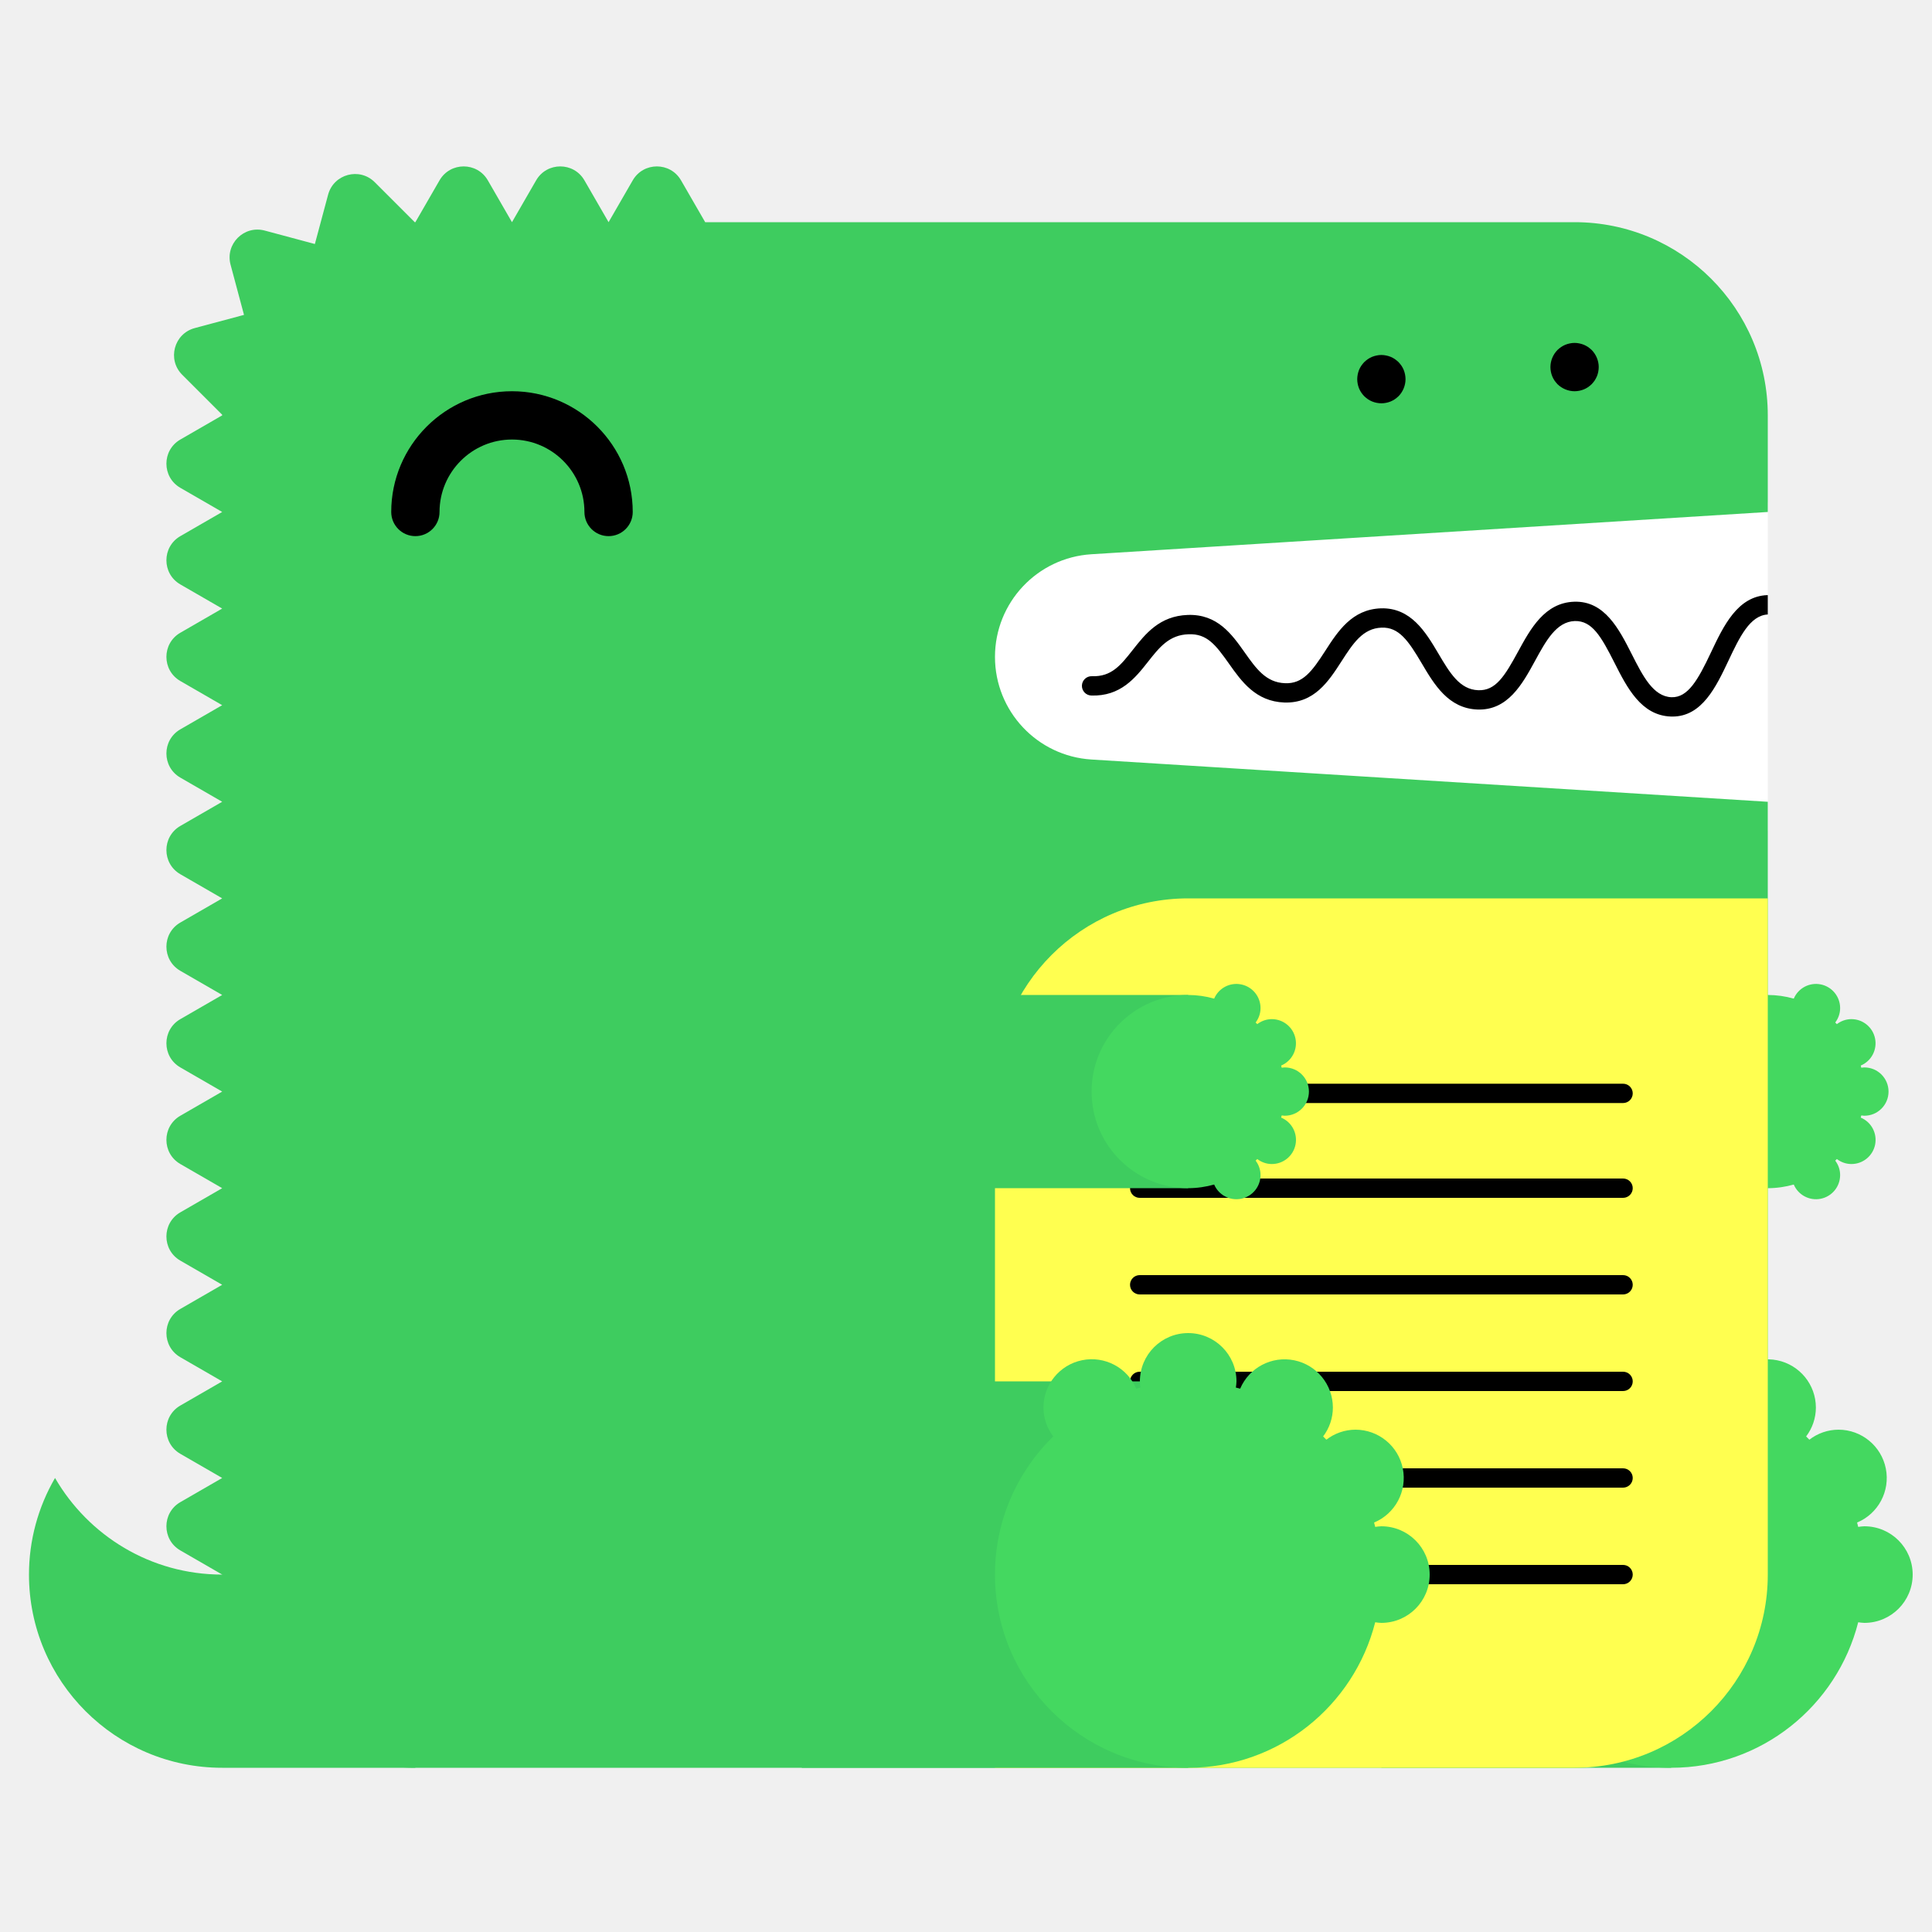
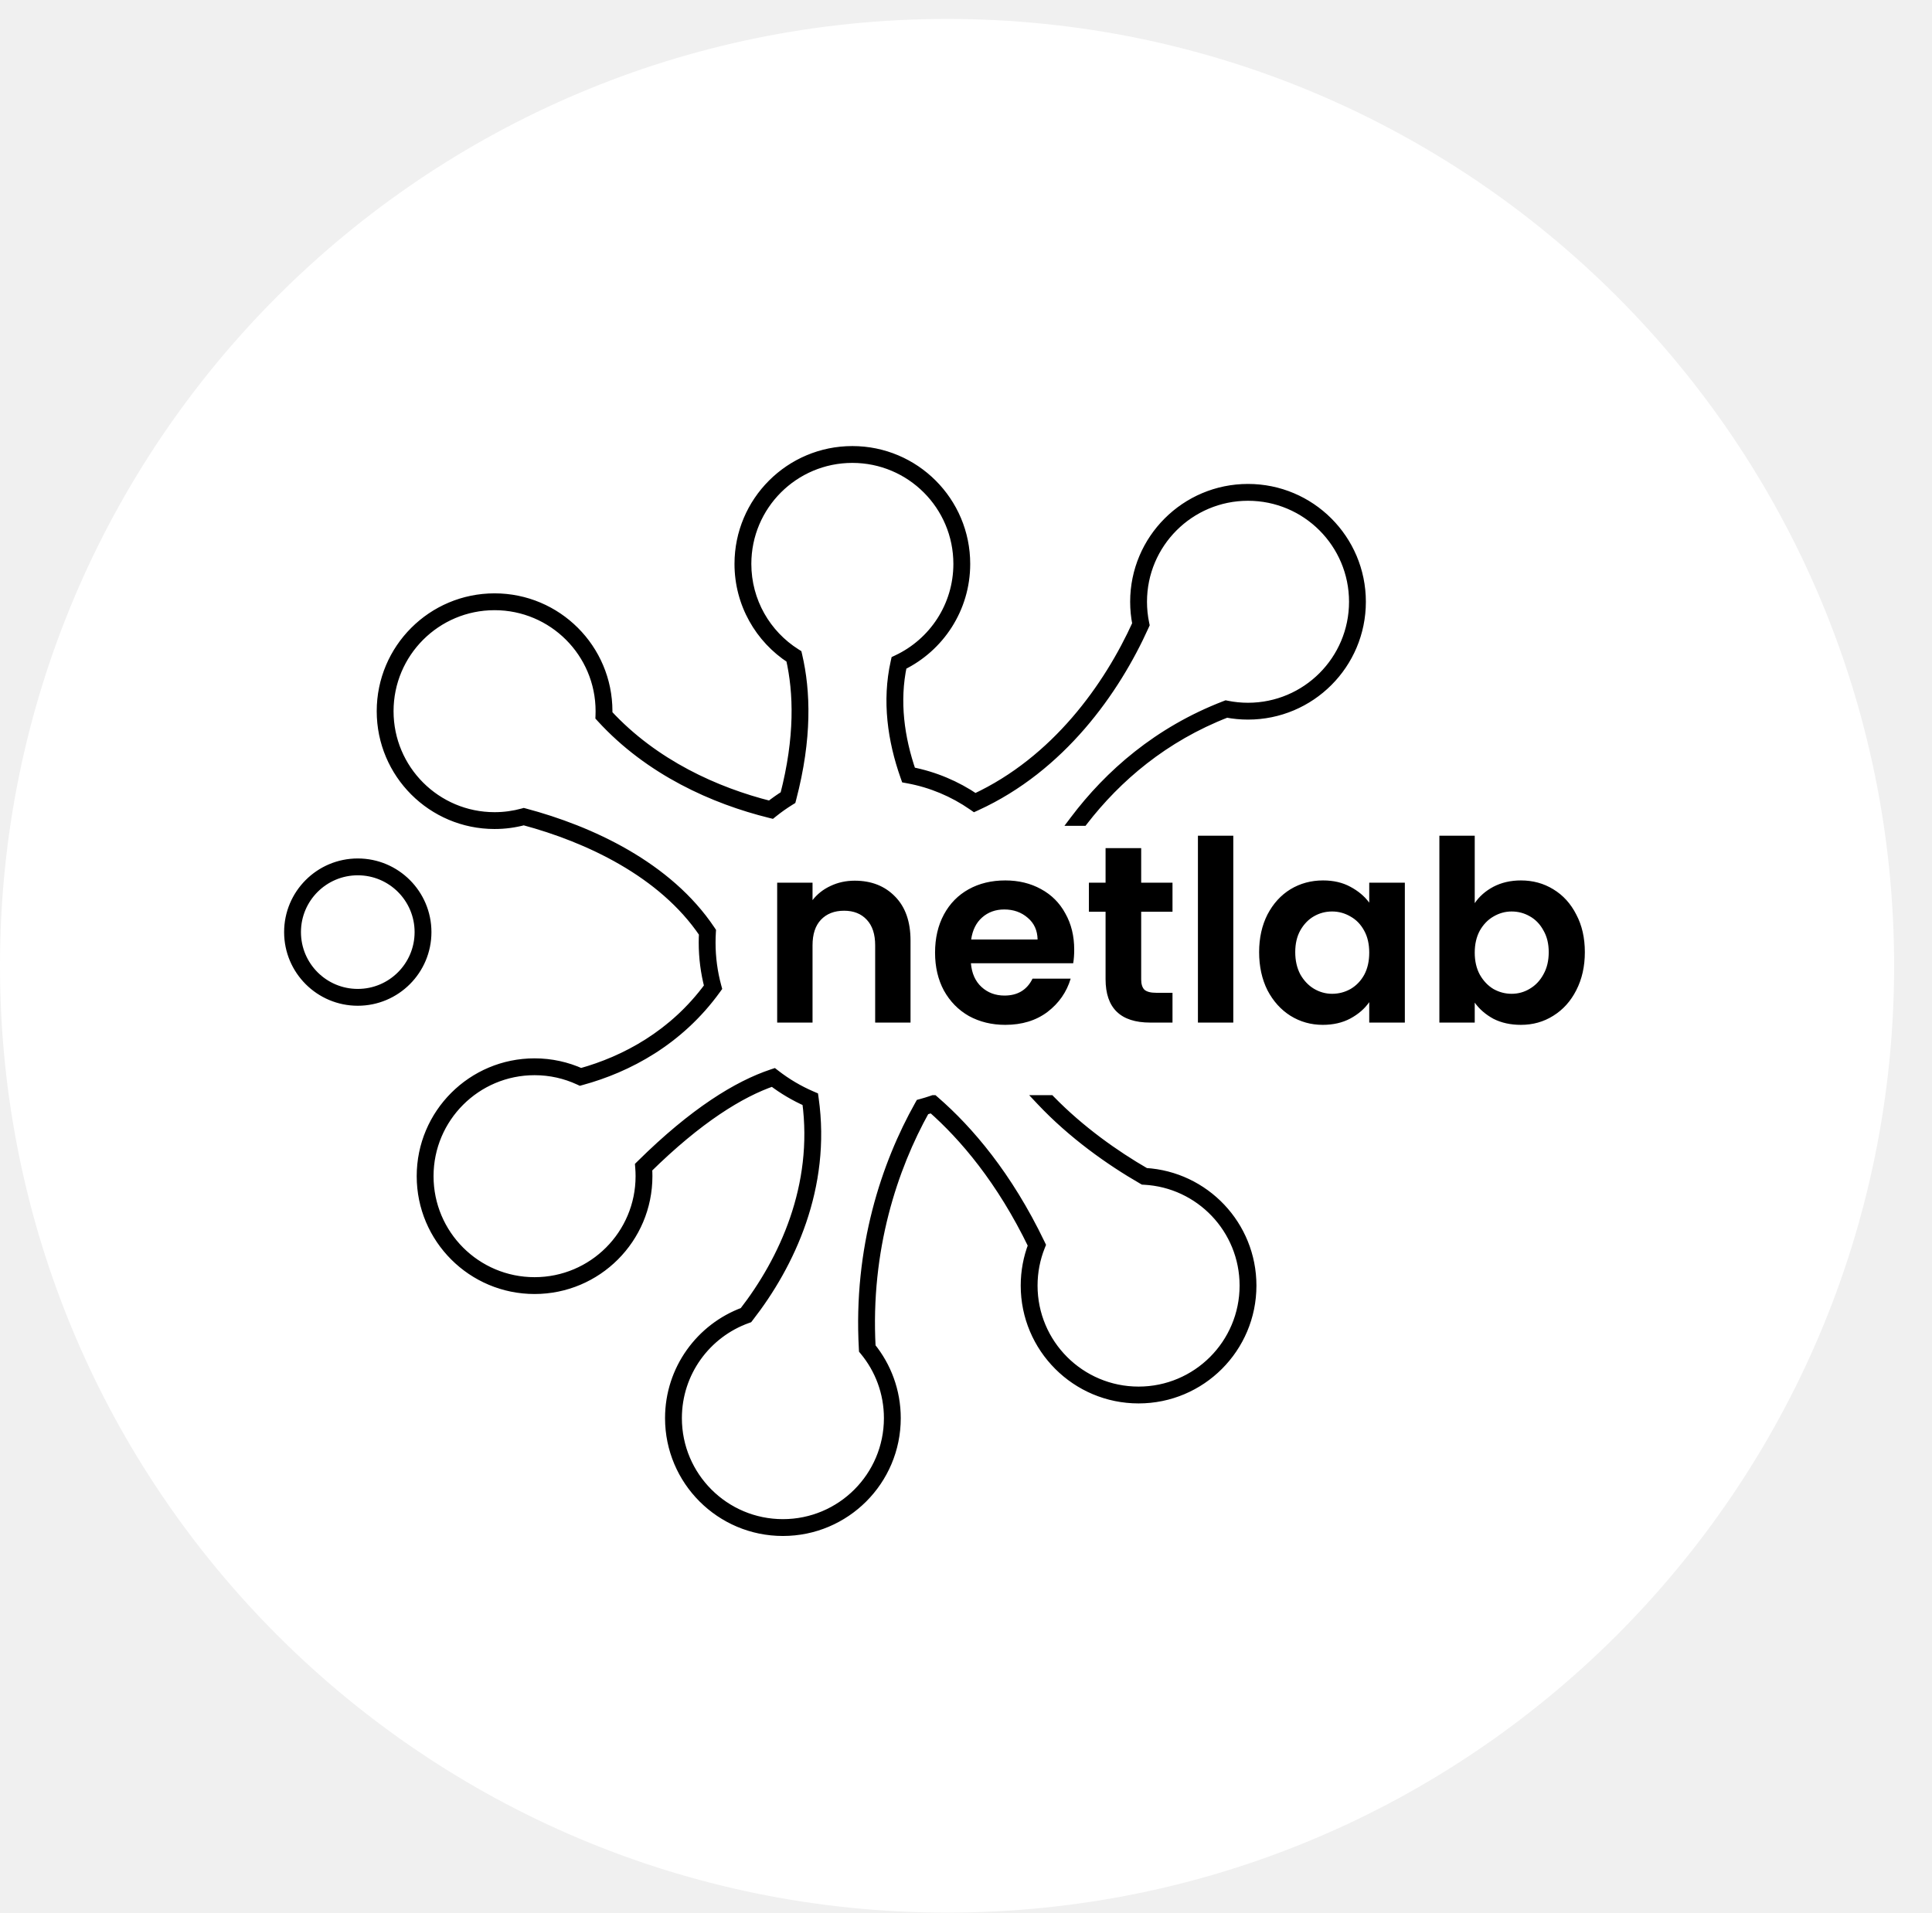
- <svg xmlns="http://www.w3.org/2000/svg" width="200" height="200" viewBox="0 0 200 200">
-   <g fill="none" fill-rule="evenodd">
-     <path fill="#FFF" d="M99 52h84v34H99z" />
-     <path d="M23 163c-7.398 0-13.843-4.027-17.303-10A19.886 19.886 0 0 0 3 163c0 11.046 8.954 20 20 20h20v-20H23z" fill="#3ECC5F" />
-     <path d="M112.98 57.376L183 53V43c0-11.046-8.954-20-20-20H73l-2.5-4.33c-1.112-1.925-3.889-1.925-5 0L63 23l-2.5-4.33c-1.111-1.925-3.889-1.925-5 0L53 23l-2.5-4.33c-1.111-1.925-3.889-1.925-5 0L43 23c-.022 0-.042.003-.065.003l-4.142-4.141c-1.57-1.571-4.252-.853-4.828 1.294l-1.369 5.104-5.192-1.392c-2.148-.575-4.111 1.389-3.535 3.536l1.39 5.193-5.102 1.367c-2.148.576-2.867 3.259-1.296 4.83l4.142 4.142c0 .021-.003.042-.003.064l-4.33 2.5c-1.925 1.111-1.925 3.889 0 5L23 53l-4.33 2.5c-1.925 1.111-1.925 3.889 0 5L23 63l-4.33 2.5c-1.925 1.111-1.925 3.889 0 5L23 73l-4.33 2.5c-1.925 1.111-1.925 3.889 0 5L23 83l-4.33 2.5c-1.925 1.111-1.925 3.889 0 5L23 93l-4.33 2.5c-1.925 1.111-1.925 3.889 0 5L23 103l-4.33 2.5c-1.925 1.111-1.925 3.889 0 5L23 113l-4.33 2.5c-1.925 1.111-1.925 3.889 0 5L23 123l-4.33 2.5c-1.925 1.111-1.925 3.889 0 5L23 133l-4.33 2.5c-1.925 1.111-1.925 3.889 0 5L23 143l-4.33 2.5c-1.925 1.111-1.925 3.889 0 5L23 153l-4.33 2.5c-1.925 1.111-1.925 3.889 0 5L23 163c0 11.046 8.954 20 20 20h120c11.046 0 20-8.954 20-20V83l-70.02-4.376A10.645 10.645 0 0 1 103 68c0-5.621 4.37-10.273 9.98-10.624" fill="#3ECC5F" />
-     <path fill="#3ECC5F" d="M143 183h30v-40h-30z" />
-     <path d="M193 158c-.219 0-.428.037-.639.064-.038-.15-.074-.301-.116-.451A5 5 0 0 0 190.32 148a4.96 4.96 0 0 0-3.016 1.036 26.531 26.531 0 0 0-.335-.336 4.955 4.955 0 0 0 1.011-2.987 5 5 0 0 0-9.599-1.959c-.148-.042-.297-.077-.445-.115.027-.211.064-.42.064-.639a5 5 0 0 0-5-5 5 5 0 0 0-5 5c0 .219.037.428.064.639-.148.038-.297.073-.445.115a4.998 4.998 0 0 0-9.599 1.959c0 1.125.384 2.151 1.011 2.987-3.717 3.632-6.031 8.693-6.031 14.3 0 11.046 8.954 20 20 20 9.339 0 17.16-6.41 19.361-15.064.211.027.42.064.639.064a5 5 0 0 0 5-5 5 5 0 0 0-5-5" fill="#44D860" />
-     <path fill="#3ECC5F" d="M153 123h30v-20h-30z" />
-     <path d="M193 115.5a2.5 2.5 0 1 0 0-5c-.109 0-.214.019-.319.032-.02-.075-.037-.15-.058-.225a2.501 2.501 0 0 0-.963-4.807c-.569 0-1.088.197-1.508.518a6.653 6.653 0 0 0-.168-.168c.314-.417.506-.931.506-1.494a2.5 2.5 0 0 0-4.8-.979A9.987 9.987 0 0 0 183 103c-5.522 0-10 4.478-10 10s4.478 10 10 10c.934 0 1.833-.138 2.69-.377a2.5 2.5 0 0 0 4.8-.979c0-.563-.192-1.077-.506-1.494.057-.055.113-.111.168-.168.42.321.939.518 1.508.518a2.5 2.5 0 0 0 .963-4.807c.021-.074.038-.15.058-.225.105.013.21.032.319.032" fill="#44D860" />
-     <path d="M63 55.5a2.5 2.5 0 0 1-2.5-2.5c0-4.136-3.364-7.5-7.5-7.5s-7.5 3.364-7.5 7.5a2.5 2.5 0 1 1-5 0c0-6.893 5.607-12.5 12.5-12.5S65.5 46.107 65.5 53a2.5 2.5 0 0 1-2.5 2.5" fill="#000" />
-     <path d="M103 183h60c11.046 0 20-8.954 20-20V93h-60c-11.046 0-20 8.954-20 20v70z" fill="#FFFF50" />
-     <path d="M168.02 124h-50.04a1 1 0 1 1 0-2h50.04a1 1 0 1 1 0 2m0 20h-50.04a1 1 0 1 1 0-2h50.04a1 1 0 1 1 0 2m0 20h-50.04a1 1 0 1 1 0-2h50.04a1 1 0 1 1 0 2m0-49.814h-50.04a1 1 0 1 1 0-2h50.04a1 1 0 1 1 0 2m0 19.814h-50.04a1 1 0 1 1 0-2h50.04a1 1 0 1 1 0 2m0 20h-50.04a1 1 0 1 1 0-2h50.04a1 1 0 1 1 0 2M183 61.611c-.012 0-.022-.006-.034-.005-3.09.105-4.552 3.196-5.842 5.923-1.346 2.85-2.387 4.703-4.093 4.647-1.889-.068-2.969-2.202-4.113-4.46-1.314-2.594-2.814-5.536-5.963-5.426-3.046.104-4.513 2.794-5.807 5.167-1.377 2.528-2.314 4.065-4.121 3.994-1.927-.07-2.951-1.805-4.136-3.813-1.321-2.236-2.848-4.75-5.936-4.664-2.994.103-4.465 2.385-5.763 4.4-1.373 2.13-2.335 3.428-4.165 3.351-1.973-.07-2.992-1.51-4.171-3.177-1.324-1.873-2.816-3.993-5.895-3.89-2.928.1-4.399 1.97-5.696 3.618-1.232 1.564-2.194 2.802-4.229 2.724a1 1 0 0 0-.072 2c3.017.101 4.545-1.8 5.872-3.487 1.177-1.496 2.193-2.787 4.193-2.855 1.926-.082 2.829 1.115 4.195 3.045 1.297 1.834 2.769 3.914 5.731 4.021 3.103.104 4.596-2.215 5.918-4.267 1.182-1.834 2.202-3.417 4.15-3.484 1.793-.067 2.769 1.35 4.145 3.681 1.297 2.197 2.766 4.686 5.787 4.796 3.125.108 4.634-2.62 5.949-5.035 1.139-2.088 2.214-4.06 4.119-4.126 1.793-.042 2.728 1.595 4.111 4.33 1.292 2.553 2.757 5.445 5.825 5.556l.169.003c3.064 0 4.518-3.075 5.805-5.794 1.139-2.41 2.217-4.68 4.067-4.773v-2z" fill="#000" />
-     <path fill="#3ECC5F" d="M83 183h40v-40H83z" />
-     <path d="M143 158c-.219 0-.428.037-.639.064-.038-.15-.074-.301-.116-.451A5 5 0 0 0 140.32 148a4.96 4.96 0 0 0-3.016 1.036 26.531 26.531 0 0 0-.335-.336 4.955 4.955 0 0 0 1.011-2.987 5 5 0 0 0-9.599-1.959c-.148-.042-.297-.077-.445-.115.027-.211.064-.42.064-.639a5 5 0 0 0-5-5 5 5 0 0 0-5 5c0 .219.037.428.064.639-.148.038-.297.073-.445.115a4.998 4.998 0 0 0-9.599 1.959c0 1.125.384 2.151 1.011 2.987-3.717 3.632-6.031 8.693-6.031 14.3 0 11.046 8.954 20 20 20 9.339 0 17.16-6.41 19.361-15.064.211.027.42.064.639.064a5 5 0 0 0 5-5 5 5 0 0 0-5-5" fill="#44D860" />
-     <path fill="#3ECC5F" d="M83 123h40v-20H83z" />
-     <path d="M133 115.5a2.5 2.5 0 1 0 0-5c-.109 0-.214.019-.319.032-.02-.075-.037-.15-.058-.225a2.501 2.501 0 0 0-.963-4.807c-.569 0-1.088.197-1.508.518a6.653 6.653 0 0 0-.168-.168c.314-.417.506-.931.506-1.494a2.5 2.5 0 0 0-4.8-.979A9.987 9.987 0 0 0 123 103c-5.522 0-10 4.478-10 10s4.478 10 10 10c.934 0 1.833-.138 2.69-.377a2.5 2.5 0 0 0 4.8-.979c0-.563-.192-1.077-.506-1.494.057-.055.113-.111.168-.168.42.321.939.518 1.508.518a2.5 2.5 0 0 0 .963-4.807c.021-.074.038-.15.058-.225.105.013.21.032.319.032" fill="#44D860" />
-     <path d="M143 41.75c-.16 0-.33-.02-.49-.05a2.52 2.52 0 0 1-.47-.14c-.15-.06-.29-.14-.431-.23-.13-.09-.259-.2-.38-.31-.109-.12-.219-.24-.309-.38s-.17-.28-.231-.43a2.619 2.619 0 0 1-.189-.96c0-.16.02-.33.05-.49.03-.16.08-.31.139-.47.061-.15.141-.29.231-.43.09-.13.2-.26.309-.38.121-.11.25-.22.38-.31.141-.09.281-.17.431-.23.149-.06.31-.11.47-.14.32-.07.65-.07.98 0 .159.03.32.08.47.14.149.06.29.14.43.23.13.09.259.2.38.31.11.12.22.25.31.38.09.14.17.28.23.43.06.16.11.31.14.47.029.16.05.33.05.49 0 .66-.271 1.31-.73 1.77-.121.11-.25.22-.38.31-.14.09-.281.17-.43.23a2.565 2.565 0 0 1-.96.19m20-1.25c-.66 0-1.3-.27-1.771-.73a3.802 3.802 0 0 1-.309-.38c-.09-.14-.17-.28-.231-.43a2.619 2.619 0 0 1-.189-.96c0-.66.27-1.3.729-1.77.121-.11.25-.22.38-.31.141-.09.281-.17.431-.23.149-.06.31-.11.47-.14.32-.07.66-.07.98 0 .159.03.32.08.47.14.149.06.29.14.43.23.13.09.259.2.38.31.459.47.73 1.11.73 1.77 0 .16-.021.33-.05.49-.03.16-.08.32-.14.47-.07.15-.14.29-.23.43-.09.13-.2.26-.31.38-.121.11-.25.22-.38.31-.14.09-.281.17-.43.23a2.565 2.565 0 0 1-.96.19" fill="#000" />
-   </g>
+ <svg xmlns="http://www.w3.org/2000/svg" width="918" height="909" viewBox="0 0 918 909" fill="none">
+   <circle cx="450" cy="459" r="450" fill="white" />
+   <path fill-rule="evenodd" clip-rule="evenodd" d="M355.5 268C355.5 240.662 377.662 218.5 405 218.5C432.338 218.5 454.5 240.662 454.5 268C454.5 287.798 442.877 304.886 426.072 312.804L424.964 313.326L424.698 314.521C420.543 333.136 423.248 351.962 429.318 369.158L429.8 370.524L431.225 370.785C442.41 372.832 452.767 377.25 461.757 383.501L462.928 384.314L464.224 383.722C504.682 365.223 530.513 328.567 544.387 297.75L544.721 297.007L544.554 296.211C543.863 292.918 543.5 289.503 543.5 286C543.5 258.662 565.662 236.5 593 236.5C620.338 236.5 642.5 258.662 642.5 286C642.5 313.338 620.338 335.5 593 335.5C589.638 335.5 586.357 335.165 583.188 334.528L582.476 334.385L581.798 334.646C549.597 347.034 526.104 367.8 509.528 390H515.817C531.654 369.722 553.541 351.029 582.926 339.57C586.193 340.181 589.56 340.5 593 340.5C623.1 340.5 647.5 316.1 647.5 286C647.5 255.9 623.1 231.5 593 231.5C562.9 231.5 538.5 255.9 538.5 286C538.5 289.564 538.842 293.05 539.497 296.427C525.975 326.142 501.331 360.736 463.421 378.583C454.53 372.626 444.429 368.33 433.565 366.143C428.174 350.312 425.893 333.386 429.326 316.783C447.21 307.848 459.5 289.362 459.5 268C459.5 237.9 435.1 213.5 405 213.5C374.9 213.5 350.5 237.9 350.5 268C350.5 287.036 360.262 303.791 375.041 313.534C378.579 329.356 379.224 350.411 372.266 377.482C370.01 378.916 367.828 380.455 365.727 382.092C340.287 375.627 311.361 362.619 289.49 339.073C289.497 338.716 289.5 338.359 289.5 338C289.5 307.9 265.1 283.5 235 283.5C204.9 283.5 180.5 307.9 180.5 338C180.5 368.1 204.9 392.5 235 392.5C239.798 392.5 244.455 391.879 248.893 390.713C279.311 398.9 314.218 415.279 333.606 443.747C333.536 445.156 333.5 446.574 333.5 448C333.5 455.141 334.397 462.076 336.086 468.698C319.454 491.188 296.868 503.316 276.06 509.15C269.313 506.16 261.847 504.5 254 504.5C223.9 504.5 199.5 528.9 199.5 559C199.5 589.1 223.9 613.5 254 613.5C284.1 613.5 308.5 589.1 308.5 559C308.5 557.881 308.466 556.769 308.4 555.667C332.23 532.263 351.788 520.215 366.985 514.87C371.851 518.515 377.128 521.641 382.735 524.168C387.844 563.772 371.767 598.547 352.935 622.928C332.241 630.657 317.5 650.604 317.5 674C317.5 704.1 341.9 728.5 372 728.5C402.1 728.5 426.5 704.1 426.5 674C426.5 661.112 422.023 649.263 414.542 639.932C412.116 593.857 424.933 555.459 439.994 528.293C440.879 528.04 441.758 527.773 442.63 527.492C457.7 540.836 475.15 561.393 489.945 591.889C487.717 597.839 486.5 604.28 486.5 611C486.5 641.1 510.9 665.5 541 665.5C571.1 665.5 595.5 641.1 595.5 611C595.5 582.071 572.962 558.408 544.485 556.61C530.191 548.34 514.127 536.954 500.363 523H493.438C508.506 539.188 526.7 552.151 542.503 561.239L543.022 561.537L543.62 561.568C569.739 562.929 590.5 584.541 590.5 611C590.5 638.338 568.338 660.5 541 660.5C513.662 660.5 491.5 638.338 491.5 611C491.5 604.532 492.739 598.36 494.991 592.703L495.396 591.685L494.922 590.697C479.456 558.475 461.004 536.892 445.093 523H440.252C439.395 523.265 438.531 523.516 437.662 523.753L436.651 524.028L436.138 524.941C420.39 552.995 406.883 592.964 409.594 641.021L409.641 641.841L410.164 642.474C417.246 651.037 421.5 662.018 421.5 674C421.5 701.338 399.338 723.5 372 723.5C344.662 723.5 322.5 701.338 322.5 674C322.5 652.522 336.181 634.232 355.312 627.383L355.995 627.138L356.441 626.566C376.182 601.233 393.462 564.369 387.501 522.095L387.304 520.703L386.013 520.148C379.891 517.515 374.171 514.125 368.969 510.096L367.914 509.279L366.648 509.7C350.141 515.196 329.256 528.006 304.066 552.917L303.237 553.737L303.333 554.899C303.443 556.251 303.5 557.618 303.5 559C303.5 586.338 281.338 608.5 254 608.5C226.662 608.5 204.5 586.338 204.5 559C204.5 531.662 226.662 509.5 254 509.5C261.435 509.5 268.48 511.137 274.801 514.069L275.63 514.453L276.511 514.213C298.669 508.171 323.089 495.228 340.832 470.677L341.531 469.711L341.219 468.56C339.447 462.009 338.5 455.117 338.5 448C338.5 446.387 338.549 444.785 338.644 443.196L338.695 442.357L338.228 441.658C317.798 411.059 280.786 394.019 249.533 385.708L248.878 385.534L248.225 385.714C244.018 386.878 239.584 387.5 235 387.5C207.662 387.5 185.5 365.338 185.5 338C185.5 310.662 207.662 288.5 235 288.5C262.338 288.5 284.5 310.662 284.5 338C284.5 338.644 284.488 339.286 284.463 339.924L284.424 340.949L285.116 341.706C308.279 367.046 339.119 380.669 365.712 387.243L366.913 387.54L367.878 386.765C370.381 384.754 373.01 382.894 375.751 381.198L376.601 380.672L376.854 379.706C384.413 350.887 383.661 328.384 379.686 311.415L379.452 310.419L378.587 309.872C364.708 301.098 355.5 285.623 355.5 268ZM141.5 443C141.5 427.26 154.26 414.5 170 414.5C185.74 414.5 198.5 427.26 198.5 443C198.5 458.74 185.74 471.5 170 471.5C154.26 471.5 141.5 458.74 141.5 443ZM170 409.5C151.498 409.5 136.5 424.498 136.5 443C136.5 461.502 151.498 476.5 170 476.5C188.502 476.5 203.5 461.502 203.5 443C203.5 424.498 188.502 409.5 170 409.5Z" fill="black" />
+   <path fill-rule="evenodd" clip-rule="evenodd" d="M354.5 268C354.5 240.11 377.11 217.5 405 217.5C432.89 217.5 455.5 240.11 455.5 268C455.5 288.199 443.641 305.632 426.498 313.709L425.834 314.022L425.674 314.739C421.57 333.121 424.234 351.751 430.261 368.825L430.55 369.645L431.405 369.802C442.734 371.875 453.223 376.349 462.328 382.68L463.03 383.168L463.808 382.812C503.964 364.452 529.656 328.035 543.475 297.339L543.675 296.894L543.575 296.416C542.871 293.056 542.5 289.572 542.5 286C542.5 258.11 565.11 235.5 593 235.5C620.89 235.5 643.5 258.11 643.5 286C643.5 313.89 620.89 336.5 593 336.5C589.572 336.5 586.225 336.159 582.991 335.508L582.563 335.423L582.157 335.579C550.452 347.777 527.234 368.151 510.777 390H514.551C530.564 369.305 552.818 350.175 582.831 338.535C586.124 339.168 589.524 339.5 593 339.5C622.547 339.5 646.5 315.547 646.5 286C646.5 256.453 622.547 232.5 593 232.5C563.453 232.5 539.5 256.453 539.5 286C539.5 289.61 539.858 293.137 540.54 296.549C526.931 326.583 501.952 361.758 463.331 379.729C454.282 373.576 443.944 369.174 432.806 367.013C427.188 350.756 424.784 333.27 428.447 316.102C446.239 307.413 458.5 289.14 458.5 268C458.5 238.453 434.547 214.5 405 214.5C375.453 214.5 351.5 238.453 351.5 268C351.5 286.83 361.229 303.387 375.928 312.919C379.598 329.026 380.293 350.493 373.135 378.115C370.65 379.678 368.254 381.37 365.957 383.181C340.177 376.702 310.692 363.522 288.481 339.456C288.493 338.972 288.5 338.487 288.5 338C288.5 308.453 264.547 284.5 235 284.5C205.453 284.5 181.5 308.453 181.5 338C181.5 367.547 205.453 391.5 235 391.5C239.804 391.5 244.462 390.866 248.895 389.678C279.56 397.892 315.019 414.449 334.623 443.464C334.541 444.966 334.5 446.478 334.5 448C334.5 455.222 335.428 462.229 337.173 468.908C320.261 491.989 297.164 504.336 275.981 510.21C269.274 507.184 261.832 505.5 254 505.5C224.453 505.5 200.5 529.453 200.5 559C200.5 588.547 224.453 612.5 254 612.5C283.547 612.5 307.5 588.547 307.5 559C307.5 557.748 307.457 556.506 307.372 555.274C331.678 531.337 351.637 519.093 367.161 513.75C372.231 517.599 377.761 520.876 383.654 523.483C389.048 563.791 372.645 599.133 353.55 623.767C333.096 631.282 318.5 650.934 318.5 674C318.5 703.547 342.453 727.5 372 727.5C401.547 727.5 425.5 703.547 425.5 674C425.5 661.232 421.026 649.506 413.561 640.309C411.035 593.665 424.063 554.829 439.322 527.444C440.513 527.11 441.694 526.75 442.863 526.364C458.191 539.838 475.998 560.719 491.033 591.841C488.75 597.791 487.5 604.251 487.5 611C487.5 640.547 511.453 664.5 541 664.5C570.547 664.5 594.5 640.547 594.5 611C594.5 582.523 572.252 559.244 544.189 557.594C529.561 549.151 513.029 537.429 498.962 523H494.808C509.657 538.771 527.469 551.44 543.002 560.372L543.313 560.551L543.672 560.569C570.319 561.958 591.5 584.006 591.5 611C591.5 638.89 568.89 661.5 541 661.5C513.11 661.5 490.5 638.89 490.5 611C490.5 604.404 491.764 598.106 494.062 592.334L494.305 591.723L494.02 591.13C478.534 558.865 460.054 537.333 444.187 523.536L443.57 523H443.445L442.717 523.249C441.142 523.787 439.543 524.277 437.925 524.718L437.318 524.883L437.01 525.431C421.338 553.348 407.894 593.129 410.593 640.965L410.62 641.457L410.934 641.836C418.16 650.572 422.5 661.777 422.5 674C422.5 701.89 399.89 724.5 372 724.5C344.11 724.5 321.5 701.89 321.5 674C321.5 652.086 335.459 633.429 354.975 626.441L355.385 626.295L355.652 625.951C375.292 600.747 392.421 564.15 386.51 522.235L386.393 521.4L385.618 521.066C379.418 518.4 373.624 514.967 368.357 510.886L367.724 510.396L366.964 510.649C350.65 516.081 329.892 528.782 304.77 553.628L304.272 554.12L304.329 554.817C304.442 556.196 304.5 557.591 304.5 559C304.5 586.89 281.89 609.5 254 609.5C226.11 609.5 203.5 586.89 203.5 559C203.5 531.11 226.11 508.5 254 508.5C261.583 508.5 268.772 510.17 275.222 513.162L275.719 513.392L276.248 513.248C298.241 507.251 322.443 494.415 340.022 470.091L340.441 469.511L340.254 468.821C338.458 462.186 337.5 455.206 337.5 448C337.5 446.367 337.549 444.745 337.646 443.136L337.677 442.633L337.396 442.213C317.167 411.915 280.441 394.962 249.276 386.674L248.883 386.57L248.491 386.678C244.198 387.865 239.675 388.5 235 388.5C207.11 388.5 184.5 365.89 184.5 338C184.5 310.11 207.11 287.5 235 287.5C262.89 287.5 285.5 310.11 285.5 338C285.5 338.657 285.487 339.311 285.463 339.962L285.439 340.577L285.854 341.031C308.842 366.18 339.481 379.728 365.952 386.272L366.673 386.45L367.252 385.985C369.787 383.949 372.449 382.065 375.225 380.347L375.735 380.032L375.887 379.452C383.408 350.778 382.647 328.441 378.712 311.643L378.572 311.046L378.053 310.718C363.896 301.768 354.5 285.981 354.5 268ZM140.5 443C140.5 426.708 153.708 413.5 170 413.5C186.292 413.5 199.5 426.708 199.5 443C199.5 459.292 186.292 472.5 170 472.5C153.708 472.5 140.5 459.292 140.5 443ZM170 410.5C152.051 410.5 137.5 425.051 137.5 443C137.5 460.949 152.051 475.5 170 475.5C187.949 475.5 202.5 460.949 202.5 443C202.5 425.051 187.949 410.5 170 410.5Z" fill="black" />
+   <path d="M426.498 313.709L425.433 311.448L426.498 313.709ZM425.834 314.022L424.768 311.761L423.66 312.283L423.394 313.478L425.834 314.022ZM425.674 314.739L428.113 315.284L428.114 315.284L425.674 314.739ZM430.261 368.825L432.618 367.993V367.993L430.261 368.825ZM430.55 369.645L428.193 370.477L428.675 371.843L430.1 372.104L430.55 369.645ZM431.405 369.802L430.955 372.261L431.405 369.802ZM462.328 382.68L460.901 384.732V384.732L462.328 382.68ZM463.03 383.168L461.603 385.221L462.774 386.034L464.07 385.441L463.03 383.168ZM463.808 382.812L464.848 385.086L464.848 385.086L463.808 382.812ZM543.475 297.339L541.195 296.313L541.195 296.313L543.475 297.339ZM543.675 296.894L545.955 297.92L546.289 297.178L546.122 296.381L543.675 296.894ZM543.575 296.416L541.128 296.929L541.128 296.929L543.575 296.416ZM582.991 335.508L583.484 333.058V333.058L582.991 335.508ZM582.563 335.423L583.056 332.972L582.344 332.828L581.666 333.089L582.563 335.423ZM582.157 335.579L581.259 333.246L582.157 335.579ZM510.777 390L508.78 388.496L505.765 392.5H510.777V390ZM514.551 390V392.5H515.777L516.528 391.53L514.551 390ZM582.831 338.535L583.304 336.08L582.598 335.944L581.927 336.204L582.831 338.535ZM540.54 296.549L542.817 297.581L543.149 296.848L542.991 296.058L540.54 296.549ZM463.331 379.729L461.926 381.796L463.099 382.594L464.386 381.995L463.331 379.729ZM432.806 367.013L430.443 367.829L430.914 369.192L432.329 369.467L432.806 367.013ZM428.447 316.102L427.35 313.855L426.256 314.389L426.002 315.58L428.447 316.102ZM375.928 312.919L378.365 312.363L378.14 311.374L377.288 310.821L375.928 312.919ZM373.135 378.115L374.466 380.231L375.306 379.703L375.555 378.742L373.135 378.115ZM365.957 383.181L365.348 385.606L366.54 385.906L367.505 385.145L365.957 383.181ZM288.481 339.456L285.981 339.389L285.954 340.404L286.643 341.151L288.481 339.456ZM248.895 389.678L249.542 387.263L248.894 387.089L248.247 387.263L248.895 389.678ZM334.623 443.464L337.119 443.599L337.164 442.76L336.694 442.064L334.623 443.464ZM337.173 468.908L339.189 470.385L339.892 469.426L339.592 468.276L337.173 468.908ZM275.981 510.21L274.953 512.489L275.778 512.861L276.649 512.619L275.981 510.21ZM307.372 555.274L305.618 553.493L304.799 554.3L304.878 555.446L307.372 555.274ZM367.161 513.75L368.672 511.759L367.609 510.951L366.347 511.386L367.161 513.75ZM383.654 523.483L386.132 523.151L385.946 521.763L384.665 521.196L383.654 523.483ZM353.55 623.767L354.413 626.113L355.087 625.866L355.526 625.298L353.55 623.767ZM413.561 640.309L411.065 640.444L411.109 641.254L411.62 641.884L413.561 640.309ZM439.322 527.444L438.647 525.037L437.645 525.318L437.138 526.227L439.322 527.444ZM442.863 526.364L444.514 524.487L443.439 523.542L442.08 523.99L442.863 526.364ZM491.033 591.841L493.367 592.737L493.755 591.727L493.284 590.754L491.033 591.841ZM544.189 557.594L542.94 559.759L543.452 560.055L544.042 560.089L544.189 557.594ZM498.962 523L500.753 521.255L500.017 520.5H498.962V523ZM494.808 523V520.5H489.02L492.988 524.714L494.808 523ZM543.002 560.372L541.756 562.539L541.756 562.539L543.002 560.372ZM543.313 560.551L542.067 562.718L542.586 563.016L543.183 563.047L543.313 560.551ZM543.672 560.569L543.802 558.073L543.672 560.569ZM494.062 592.334L491.739 591.409V591.409L494.062 592.334ZM494.305 591.723L496.628 592.647L497.033 591.629L496.559 590.641L494.305 591.723ZM494.02 591.13L496.274 590.048L494.02 591.13ZM444.187 523.536L445.827 521.65L444.187 523.536ZM443.57 523L445.21 521.113L444.505 520.5H443.57V523ZM443.445 523V520.5H443.03L442.637 520.634L443.445 523ZM442.717 523.249L443.526 525.614H443.526L442.717 523.249ZM437.925 524.718L437.268 522.306L437.268 522.306L437.925 524.718ZM437.318 524.883L436.662 522.471L435.651 522.746L435.138 523.659L437.318 524.883ZM437.01 525.431L434.831 524.207L434.831 524.207L437.01 525.431ZM410.593 640.965L413.089 640.824V640.824L410.593 640.965ZM410.62 641.457L408.124 641.597L408.171 642.417L408.694 643.05L410.62 641.457ZM410.934 641.836L412.861 640.243L412.861 640.243L410.934 641.836ZM354.975 626.441L355.817 628.795L355.817 628.795L354.975 626.441ZM355.385 626.295L356.227 628.648L356.911 628.404L357.357 627.831L355.385 626.295ZM355.652 625.951L357.624 627.488L357.624 627.488L355.652 625.951ZM386.51 522.235L384.035 522.584L386.51 522.235ZM386.393 521.4L388.868 521.051L388.672 519.658L387.38 519.103L386.393 521.4ZM385.618 521.066L384.63 523.363L384.63 523.363L385.618 521.066ZM368.357 510.886L369.888 508.91L369.888 508.91L368.357 510.886ZM367.724 510.396L369.255 508.42L368.2 507.603L366.934 508.024L367.724 510.396ZM366.964 510.649L367.754 513.021L366.964 510.649ZM304.77 553.628L303.012 551.851H303.012L304.77 553.628ZM304.272 554.12L302.514 552.342L301.685 553.162L301.781 554.324L304.272 554.12ZM304.329 554.817L306.821 554.613L306.821 554.613L304.329 554.817ZM275.222 513.162L274.17 515.43L274.17 515.43L275.222 513.162ZM275.719 513.392L274.667 515.66L275.496 516.045L276.377 515.804L275.719 513.392ZM276.248 513.248L276.906 515.66L276.906 515.66L276.248 513.248ZM340.022 470.091L337.995 468.627V468.627L340.022 470.091ZM340.441 469.511L342.467 470.976L343.165 470.009L342.854 468.858L340.441 469.511ZM340.254 468.821L342.667 468.168V468.168L340.254 468.821ZM337.646 443.136L340.142 443.287L340.142 443.287L337.646 443.136ZM337.677 442.633L340.172 442.783L340.223 441.944L339.756 441.244L337.677 442.633ZM337.396 442.213L339.476 440.825L339.476 440.825L337.396 442.213ZM249.276 386.674L249.919 384.258H249.919L249.276 386.674ZM248.883 386.57L249.526 384.154L248.871 383.979L248.217 384.16L248.883 386.57ZM248.491 386.678L247.825 384.269H247.825L248.491 386.678ZM285.463 339.962L287.961 340.057V340.057L285.463 339.962ZM285.439 340.577L282.941 340.481L282.902 341.506L283.594 342.264L285.439 340.577ZM285.854 341.031L284.009 342.718V342.718L285.854 341.031ZM365.952 386.272L366.552 383.845L365.952 386.272ZM366.673 386.45L366.073 388.877L367.274 389.174L368.239 388.399L366.673 386.45ZM367.252 385.985L368.817 387.934L368.817 387.934L367.252 385.985ZM375.225 380.347L376.541 382.473L376.541 382.473L375.225 380.347ZM375.735 380.032L377.05 382.158L377.9 381.632L378.153 380.666L375.735 380.032ZM375.887 379.452L378.305 380.087V380.087L375.887 379.452ZM378.712 311.643L376.278 312.213V312.214L378.712 311.643ZM378.572 311.046L381.006 310.475L380.773 309.479L379.908 308.932L378.572 311.046ZM378.053 310.718L379.389 308.604L379.389 308.604L378.053 310.718ZM405 215C375.729 215 352 238.729 352 268H357C357 241.49 378.49 220 405 220V215ZM458 268C458 238.729 434.271 215 405 215V220C431.51 220 453 241.49 453 268H458ZM427.564 315.971C445.549 307.496 458 289.203 458 268H453C453 287.196 441.732 303.768 425.433 311.448L427.564 315.971ZM426.899 316.284L427.564 315.971L425.433 311.448L424.768 311.761L426.899 316.284ZM428.114 315.284L428.274 314.567L423.394 313.478L423.234 314.195L428.114 315.284ZM432.618 367.993C426.699 351.223 424.14 333.083 428.113 315.284L423.234 314.195C419.001 333.158 421.769 352.279 427.903 369.658L432.618 367.993ZM432.908 368.813L432.618 367.993L427.903 369.657L428.193 370.477L432.908 368.813ZM431.855 367.342L431 367.186L430.1 372.104L430.955 372.261L431.855 367.342ZM463.755 380.627C454.365 374.098 443.543 369.481 431.855 367.342L430.955 372.261C441.924 374.268 452.082 378.601 460.901 384.732L463.755 380.627ZM464.458 381.115L463.755 380.627L460.901 384.732L461.603 385.221L464.458 381.115ZM462.769 380.539L461.991 380.894L464.07 385.441L464.848 385.086L462.769 380.539ZM541.195 296.313C527.514 326.703 502.169 362.524 462.769 380.539L464.848 385.086C505.759 366.38 531.799 329.366 545.754 298.366L541.195 296.313ZM541.396 295.868L541.195 296.313L545.754 298.366L545.955 297.92L541.396 295.868ZM541.128 296.929L541.229 297.407L546.122 296.381L546.022 295.903L541.128 296.929ZM540 286C540 289.745 540.389 293.401 541.128 296.929L546.022 295.903C545.353 292.711 545 289.399 545 286H540ZM593 233C563.729 233 540 256.729 540 286H545C545 259.49 566.49 238 593 238V233ZM646 286C646 256.729 622.271 233 593 233V238C619.51 238 641 259.49 641 286H646ZM593 339C622.271 339 646 315.271 646 286H641C641 312.51 619.51 334 593 334V339ZM582.498 337.959C585.893 338.642 589.405 339 593 339V334C589.738 334 586.556 333.675 583.484 333.058L582.498 337.959ZM582.071 337.874L582.498 337.959L583.484 333.058L583.056 332.972L582.071 337.874ZM583.054 337.912L583.461 337.756L581.666 333.089L581.259 333.246L583.054 337.912ZM512.774 391.504C528.999 369.964 551.857 349.915 583.054 337.912L581.259 333.246C549.047 345.639 525.469 366.339 508.78 388.496L512.774 391.504ZM510.777 392.5H514.551V387.5H510.777V392.5ZM581.927 336.204C551.424 348.034 528.819 367.475 512.574 388.47L516.528 391.53C532.31 371.134 554.211 352.316 583.735 340.865L581.927 336.204ZM593 337C589.684 337 586.442 336.684 583.304 336.08L582.359 340.989C585.807 341.653 589.365 342 593 342V337ZM644 286C644 314.167 621.167 337 593 337V342C623.928 342 649 316.928 649 286H644ZM593 235C621.167 235 644 257.833 644 286H649C649 255.072 623.928 230 593 230V235ZM542 286C542 257.833 564.833 235 593 235V230C562.072 230 537 255.072 537 286H542ZM542.991 296.058C542.341 292.807 542 289.444 542 286H537C537 289.775 537.374 293.467 538.089 297.039L542.991 296.058ZM464.386 381.995C503.748 363.68 529.071 327.919 542.817 297.581L538.263 295.517C524.792 325.247 500.156 359.836 462.276 377.462L464.386 381.995ZM432.329 369.467C443.127 371.562 453.15 375.829 461.926 381.796L464.737 377.661C455.414 371.322 444.76 366.786 433.282 364.559L432.329 369.467ZM426.002 315.58C422.219 333.312 424.722 351.272 430.443 367.829L435.168 366.196C429.655 350.239 427.349 333.229 430.892 316.623L426.002 315.58ZM456 268C456 288.148 444.317 305.57 427.35 313.855L429.544 318.348C448.161 309.256 461 290.131 461 268H456ZM405 217C433.167 217 456 239.833 456 268H461C461 237.072 435.928 212 405 212V217ZM354 268C354 239.833 376.833 217 405 217V212C374.072 212 349 237.072 349 268H354ZM377.288 310.821C363.27 301.73 354 285.947 354 268H349C349 287.712 359.188 305.043 374.567 315.016L377.288 310.821ZM375.555 378.742C382.805 350.765 382.131 328.892 378.365 312.363L373.49 313.474C377.065 329.161 377.781 350.221 370.715 377.488L375.555 378.742ZM367.505 385.145C369.733 383.388 372.056 381.747 374.466 380.231L371.804 375.999C369.244 377.609 366.776 379.352 364.409 381.218L367.505 385.145ZM286.643 341.151C309.287 365.685 339.267 379.051 365.348 385.606L366.567 380.757C341.087 374.353 312.098 361.359 290.318 337.76L286.643 341.151ZM286 338C286 338.464 285.994 338.927 285.981 339.389L290.98 339.522C290.993 339.016 291 338.509 291 338H286ZM235 287C263.167 287 286 309.833 286 338H291C291 307.072 265.928 282 235 282V287ZM184 338C184 309.833 206.833 287 235 287V282C204.072 282 179 307.072 179 338H184ZM235 389C206.833 389 184 366.167 184 338H179C179 368.928 204.072 394 235 394V389ZM248.247 387.263C244.024 388.396 239.583 389 235 389V394C240.025 394 244.901 393.337 249.543 392.092L248.247 387.263ZM336.694 442.064C316.591 412.31 280.429 395.537 249.542 387.263L248.248 392.092C278.692 400.248 313.447 416.587 332.551 444.863L336.694 442.064ZM337 448C337 446.523 337.04 445.056 337.119 443.599L332.126 443.328C332.042 444.875 332 446.433 332 448H337ZM339.592 468.276C337.901 461.802 337 455.007 337 448H332C332 455.437 332.956 462.656 334.754 469.539L339.592 468.276ZM276.649 512.619C298.239 506.633 321.871 494.021 339.189 470.385L335.156 467.43C318.65 489.957 296.09 502.04 275.313 507.801L276.649 512.619ZM254 508C261.47 508 268.562 509.605 274.953 512.489L277.01 507.931C269.985 504.762 262.193 503 254 503V508ZM203 559C203 530.833 225.833 508 254 508V503C223.072 503 198 528.072 198 559H203ZM254 610C225.833 610 203 587.167 203 559H198C198 589.928 223.072 615 254 615V610ZM305 559C305 587.167 282.167 610 254 610V615C284.928 615 310 589.928 310 559H305ZM304.878 555.446C304.959 556.62 305 557.805 305 559H310C310 557.691 309.955 556.391 309.866 555.103L304.878 555.446ZM366.347 511.386C350.356 516.89 330.088 529.394 305.618 553.493L309.126 557.056C333.268 533.279 352.918 521.296 367.974 516.114L366.347 511.386ZM384.665 521.196C378.952 518.669 373.59 515.492 368.672 511.759L365.649 515.741C370.872 519.706 376.57 523.082 382.642 525.769L384.665 521.196ZM355.526 625.298C374.87 600.342 391.644 564.344 386.132 523.151L381.176 523.814C386.452 563.239 370.42 597.923 351.575 622.235L355.526 625.298ZM321 674C321 652.016 334.91 633.278 354.413 626.113L352.688 621.42C331.282 629.285 316 649.853 316 674H321ZM372 725C343.833 725 321 702.167 321 674H316C316 704.928 341.072 730 372 730V725ZM423 674C423 702.167 400.167 725 372 725V730C402.928 730 428 704.928 428 674H423ZM411.62 641.884C418.736 650.652 423 661.827 423 674H428C428 660.638 423.315 648.36 415.502 638.733L411.62 641.884ZM437.138 526.227C421.691 553.951 408.509 593.252 411.065 640.444L416.057 640.173C413.561 594.078 426.436 555.707 441.506 528.661L437.138 526.227ZM442.08 523.99C440.947 524.364 439.802 524.713 438.647 525.037L439.997 529.851C441.225 529.507 442.442 529.136 443.647 528.738L442.08 523.99ZM493.284 590.754C478.1 559.322 460.086 538.176 444.514 524.487L441.213 528.242C456.296 541.501 473.896 562.115 488.782 592.929L493.284 590.754ZM490 611C490 604.562 491.192 598.405 493.367 592.737L488.699 590.946C486.308 597.177 485 603.94 485 611H490ZM541 662C512.833 662 490 639.167 490 611H485C485 641.928 510.072 667 541 667V662ZM592 611C592 639.167 569.167 662 541 662V667C571.928 667 597 641.928 597 611H592ZM544.042 560.089C570.792 561.662 592 583.855 592 611H597C597 581.192 573.713 556.826 544.336 555.098L544.042 560.089ZM497.172 524.745C511.437 539.377 528.167 551.233 542.94 559.759L545.439 555.428C530.956 547.07 514.62 535.48 500.753 521.255L497.172 524.745ZM498.962 520.5H494.808V525.5H498.962V520.5ZM544.248 558.205C528.866 549.359 511.266 536.833 496.628 521.286L492.988 524.714C508.048 540.709 526.073 553.521 541.756 562.539L544.248 558.205ZM544.559 558.383L544.248 558.204L541.756 562.539L542.067 562.718L544.559 558.383ZM543.802 558.073L543.443 558.054L543.183 563.047L543.542 563.066L543.802 558.073ZM594 611C594 582.669 571.771 559.53 543.802 558.073L543.542 563.066C568.868 564.385 589 585.343 589 611H594ZM541 664C570.271 664 594 640.271 594 611H589C589 637.51 567.51 659 541 659V664ZM488 611C488 640.271 511.729 664 541 664V659C514.49 659 493 637.51 493 611H488ZM491.739 591.409C489.326 597.471 488 604.082 488 611H493C493 604.725 494.202 598.741 496.384 593.258L491.739 591.409ZM491.982 590.798L491.739 591.409L496.384 593.258L496.628 592.647L491.982 590.798ZM491.766 592.212L492.051 592.804L496.559 590.641L496.274 590.048L491.766 592.212ZM442.546 525.423C458.163 539.002 476.431 560.262 491.766 592.212L496.274 590.048C480.636 557.467 461.944 535.665 445.827 521.65L442.546 525.423ZM441.93 524.887L442.546 525.423L445.827 521.65L445.21 521.113L441.93 524.887ZM443.57 520.5H443.445V525.5H443.57V520.5ZM443.526 525.614L444.254 525.366L442.637 520.634L441.909 520.883L443.526 525.614ZM438.581 527.13C440.251 526.676 441.9 526.17 443.526 525.614L441.909 520.883C440.383 521.404 438.836 521.879 437.268 522.306L438.581 527.13ZM437.975 527.295L438.581 527.13L437.268 522.306L436.662 522.471L437.975 527.295ZM439.19 526.655L439.498 526.107L435.138 523.659L434.831 524.207L439.19 526.655ZM413.089 640.824C410.421 593.542 423.71 554.231 439.19 526.655L434.831 524.207C418.967 552.465 405.367 592.715 408.097 641.106L413.089 640.824ZM413.117 641.316L413.089 640.824L408.097 641.106L408.124 641.597L413.117 641.316ZM412.861 640.243L412.547 639.863L408.694 643.05L409.008 643.43L412.861 640.243ZM425 674C425 661.174 420.443 649.411 412.861 640.243L409.008 643.43C415.876 651.734 420 662.38 420 674H425ZM372 727C401.271 727 425 703.271 425 674H420C420 700.51 398.51 722 372 722V727ZM319 674C319 703.271 342.729 727 372 727V722C345.49 722 324 700.51 324 674H319ZM354.132 624.088C333.653 631.42 319 650.997 319 674H324C324 653.175 337.264 635.438 355.817 628.795L354.132 624.088ZM354.542 623.941L354.132 624.088L355.817 628.795L356.227 628.648L354.542 623.941ZM353.68 624.415L353.413 624.758L357.357 627.831L357.624 627.488L353.68 624.415ZM384.035 522.584C389.819 563.603 373.069 599.533 353.68 624.415L357.624 627.488C377.516 601.961 395.023 564.698 388.986 521.886L384.035 522.584ZM383.917 521.749L384.035 522.584L388.986 521.886L388.868 521.051L383.917 521.749ZM384.63 523.363L385.405 523.696L387.38 519.103L386.605 518.77L384.63 523.363ZM366.826 512.863C372.258 517.071 378.234 520.612 384.63 523.363L386.605 518.77C380.602 516.188 374.99 512.863 369.888 508.91L366.826 512.863ZM366.193 512.372L366.826 512.863L369.888 508.91L369.255 508.42L366.193 512.372ZM367.754 513.021L368.514 512.768L366.934 508.024L366.174 508.277L367.754 513.021ZM306.527 555.406C331.485 530.724 351.924 518.292 367.754 513.021L366.174 508.277C349.376 513.87 328.3 526.841 303.012 551.851L306.527 555.406ZM306.03 555.897L306.527 555.406L303.012 551.851L302.514 552.342L306.03 555.897ZM306.821 554.613L306.764 553.916L301.781 554.324L301.838 555.021L306.821 554.613ZM307 559C307 557.523 306.94 556.06 306.821 554.613L301.838 555.021C301.945 556.333 302 557.659 302 559H307ZM254 612C283.271 612 307 588.271 307 559H302C302 585.51 280.51 607 254 607V612ZM201 559C201 588.271 224.729 612 254 612V607C227.49 607 206 585.51 206 559H201ZM254 506C224.729 506 201 529.729 201 559H206C206 532.49 227.49 511 254 511V506ZM276.274 510.894C269.501 507.753 261.954 506 254 506V511C261.212 511 268.043 512.588 274.17 515.43L276.274 510.894ZM276.771 511.124L276.274 510.894L274.17 515.43L274.667 515.66L276.771 511.124ZM275.59 510.836L275.062 510.98L276.377 515.804L276.906 515.66L275.59 510.836ZM337.995 468.627C320.827 492.383 297.172 504.951 275.59 510.836L276.906 515.66C299.31 509.551 324.058 496.447 342.048 471.556L337.995 468.627ZM338.415 468.047L337.995 468.627L342.048 471.556L342.467 470.976L338.415 468.047ZM337.841 469.474L338.028 470.164L342.854 468.858L342.667 468.168L337.841 469.474ZM335 448C335 455.429 335.988 462.628 337.841 469.474L342.667 468.168C340.929 461.744 340 454.984 340 448H335ZM335.151 442.986C335.051 444.644 335 446.316 335 448H340C340 446.417 340.048 444.845 340.142 443.287L335.151 442.986ZM335.181 442.482L335.151 442.986L340.142 443.287L340.172 442.783L335.181 442.482ZM335.317 443.601L335.598 444.021L339.756 441.244L339.476 440.825L335.317 443.601ZM248.634 389.09C279.578 397.319 315.589 414.055 335.317 443.601L339.476 440.825C318.744 409.776 281.304 392.605 249.919 384.258L248.634 389.09ZM248.241 388.986L248.634 389.09L249.919 384.258L249.526 384.154L248.241 388.986ZM249.157 389.088L249.55 388.979L248.217 384.16L247.825 384.269L249.157 389.088ZM235 391C239.902 391 244.65 390.334 249.157 389.088L247.825 384.269C243.747 385.396 239.447 386 235 386V391ZM182 338C182 367.271 205.729 391 235 391V386C208.49 386 187 364.51 187 338H182ZM235 285C205.729 285 182 308.729 182 338H187C187 311.49 208.49 290 235 290V285ZM288 338C288 308.729 264.271 285 235 285V290C261.51 290 283 311.49 283 338H288ZM287.961 340.057C287.987 339.375 288 338.689 288 338H283C283 338.625 282.988 339.247 282.964 339.867L287.961 340.057ZM287.937 340.672L287.961 340.057L282.964 339.867L282.941 340.481L287.937 340.672ZM287.7 339.344L287.284 338.89L283.594 342.264L284.009 342.718L287.7 339.344ZM366.552 383.845C340.384 377.376 310.25 364.015 287.7 339.344L284.009 342.718C307.434 368.346 338.578 382.08 365.352 388.699L366.552 383.845ZM367.273 384.023L366.552 383.845L365.352 388.699L366.073 388.877L367.273 384.023ZM365.686 384.036L365.107 384.501L368.239 388.399L368.817 387.934L365.686 384.036ZM373.91 378.221C371.046 379.993 368.3 381.936 365.686 384.036L368.817 387.934C371.273 385.962 373.852 384.137 376.541 382.473L373.91 378.221ZM374.419 377.906L373.91 378.221L376.541 382.473L377.05 382.158L374.419 377.906ZM373.469 378.818L373.317 379.398L378.153 380.666L378.305 380.087L373.469 378.818ZM376.278 312.214C380.113 328.582 380.895 350.505 373.469 378.818L378.305 380.087C385.921 351.051 385.182 328.299 381.146 311.073L376.278 312.214ZM376.138 311.616L376.278 312.213L381.146 311.073L381.006 310.475L376.138 311.616ZM376.717 312.831L377.236 313.159L379.908 308.932L379.389 308.604L376.717 312.831ZM352 268C352 286.873 361.866 303.442 376.717 312.831L379.389 308.604C365.926 300.093 357 285.088 357 268H352ZM170 411C152.327 411 138 425.327 138 443H143C143 428.088 155.088 416 170 416V411ZM202 443C202 425.327 187.673 411 170 411V416C184.912 416 197 428.088 197 443H202ZM170 475C187.673 475 202 460.673 202 443H197C197 457.912 184.912 470 170 470V475ZM138 443C138 460.673 152.327 475 170 475V470C155.088 470 143 457.912 143 443H138ZM140 443C140 426.431 153.431 413 170 413V408C150.67 408 135 423.67 135 443H140ZM170 473C153.431 473 140 459.569 140 443H135C135 462.33 150.67 478 170 478V473ZM200 443C200 459.569 186.569 473 170 473V478C189.33 478 205 462.33 205 443H200ZM170 413C186.569 413 200 426.431 200 443H205C205 423.67 189.33 408 170 408V413Z" fill="black" />
+   <path d="M406.12 418.56C414.04 418.56 420.44 421.08 425.32 426.12C430.2 431.08 432.64 438.04 432.64 447V486H415.84V449.28C415.84 444 414.52 439.96 411.88 437.16C409.24 434.28 405.64 432.84 401.08 432.84C396.44 432.84 392.76 434.28 390.04 437.16C387.4 439.96 386.08 444 386.08 449.28V486H369.28V419.52H386.08V427.8C388.32 424.92 391.16 422.68 394.6 421.08C398.12 419.4 401.96 418.56 406.12 418.56ZM510.416 451.32C510.416 453.72 510.256 455.88 509.936 457.8H461.336C461.736 462.6 463.416 466.36 466.376 469.08C469.336 471.8 472.976 473.16 477.296 473.16C483.536 473.16 487.976 470.48 490.616 465.12H508.736C506.816 471.52 503.136 476.8 497.696 480.96C492.256 485.04 485.576 487.08 477.656 487.08C471.256 487.08 465.496 485.68 460.376 482.88C455.336 480 451.376 475.96 448.496 470.76C445.696 465.56 444.296 459.56 444.296 452.76C444.296 445.88 445.696 439.84 448.496 434.64C451.296 429.44 455.216 425.44 460.256 422.64C465.296 419.84 471.096 418.44 477.656 418.44C483.976 418.44 489.616 419.8 494.576 422.52C499.616 425.24 503.496 429.12 506.216 434.16C509.016 439.12 510.416 444.84 510.416 451.32ZM493.016 446.52C492.936 442.2 491.376 438.76 488.336 436.2C485.296 433.56 481.576 432.24 477.176 432.24C473.016 432.24 469.496 433.52 466.616 436.08C463.816 438.56 462.096 442.04 461.456 446.52H493.016ZM542.238 433.32V465.48C542.238 467.72 542.758 469.36 543.798 470.4C544.918 471.36 546.758 471.84 549.318 471.84H557.118V486H546.558C532.398 486 525.318 479.12 525.318 465.36V433.32H517.398V419.52H525.318V403.08H542.238V419.52H557.118V433.32H542.238ZM586.002 397.2V486H569.202V397.2H586.002ZM598.28 452.52C598.28 445.8 599.6 439.84 602.24 434.64C604.96 429.44 608.6 425.44 613.16 422.64C617.8 419.84 622.96 418.44 628.64 418.44C633.6 418.44 637.92 419.44 641.6 421.44C645.36 423.44 648.36 425.96 650.6 429V419.52H667.52V486H650.6V476.28C648.44 479.4 645.44 482 641.6 484.08C637.84 486.08 633.48 487.08 628.52 487.08C622.92 487.08 617.8 485.64 613.16 482.76C608.6 479.88 604.96 475.84 602.24 470.64C599.6 465.36 598.28 459.32 598.28 452.52ZM650.6 452.76C650.6 448.68 649.8 445.2 648.2 442.32C646.6 439.36 644.44 437.12 641.72 435.6C639 434 636.08 433.2 632.96 433.2C629.84 433.2 626.96 433.96 624.32 435.48C621.68 437 619.52 439.24 617.84 442.2C616.24 445.08 615.44 448.52 615.44 452.52C615.44 456.52 616.24 460.04 617.84 463.08C619.52 466.04 621.68 468.32 624.32 469.92C627.04 471.52 629.92 472.32 632.96 472.32C636.08 472.32 639 471.56 641.72 470.04C644.44 468.44 646.6 466.2 648.2 463.32C649.8 460.36 650.6 456.84 650.6 452.76ZM700.728 429.24C702.888 426.04 705.848 423.44 709.608 421.44C713.448 419.44 717.808 418.44 722.688 418.44C728.368 418.44 733.488 419.84 738.048 422.64C742.688 425.44 746.328 429.44 748.968 434.64C751.688 439.76 753.048 445.72 753.048 452.52C753.048 459.32 751.688 465.36 748.968 470.64C746.328 475.84 742.688 479.88 738.048 482.76C733.488 485.64 728.368 487.08 722.688 487.08C717.728 487.08 713.368 486.12 709.608 484.2C705.928 482.2 702.968 479.64 700.728 476.52V486H683.928V397.2H700.728V429.24ZM735.888 452.52C735.888 448.52 735.048 445.08 733.368 442.2C731.768 439.24 729.608 437 726.888 435.48C724.248 433.96 721.368 433.2 718.248 433.2C715.208 433.2 712.328 434 709.608 435.6C706.968 437.12 704.808 439.36 703.128 442.32C701.528 445.28 700.728 448.76 700.728 452.76C700.728 456.76 701.528 460.24 703.128 463.2C704.808 466.16 706.968 468.44 709.608 470.04C712.328 471.56 715.208 472.32 718.248 472.32C721.368 472.32 724.248 471.52 726.888 469.92C729.608 468.32 731.768 466.04 733.368 463.08C735.048 460.12 735.888 456.6 735.888 452.52Z" fill="black" />
</svg>
